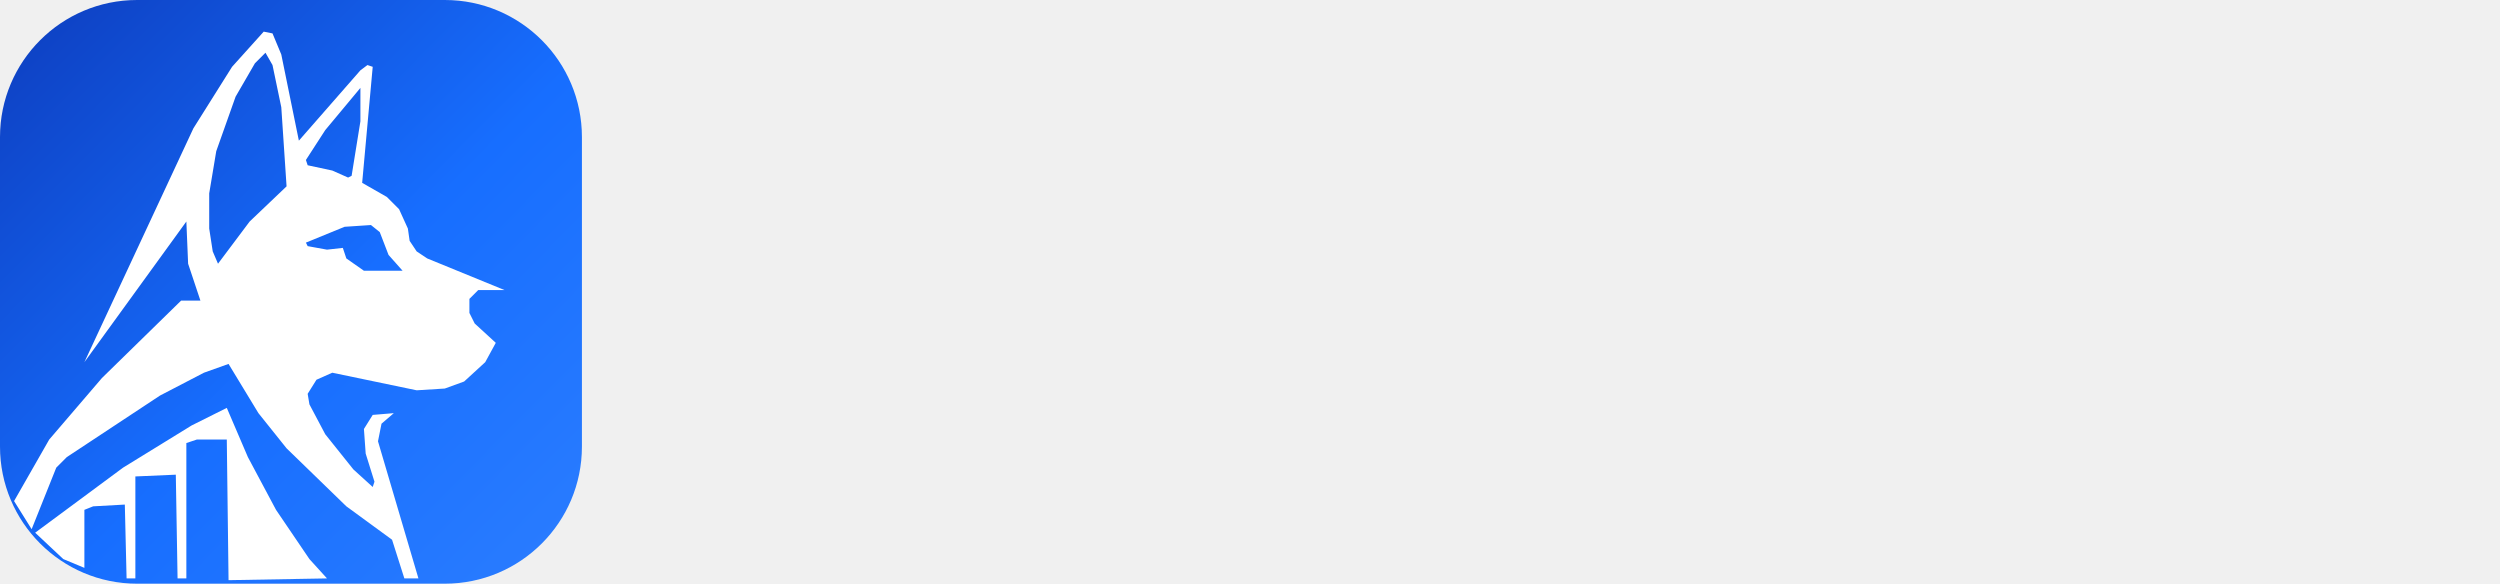
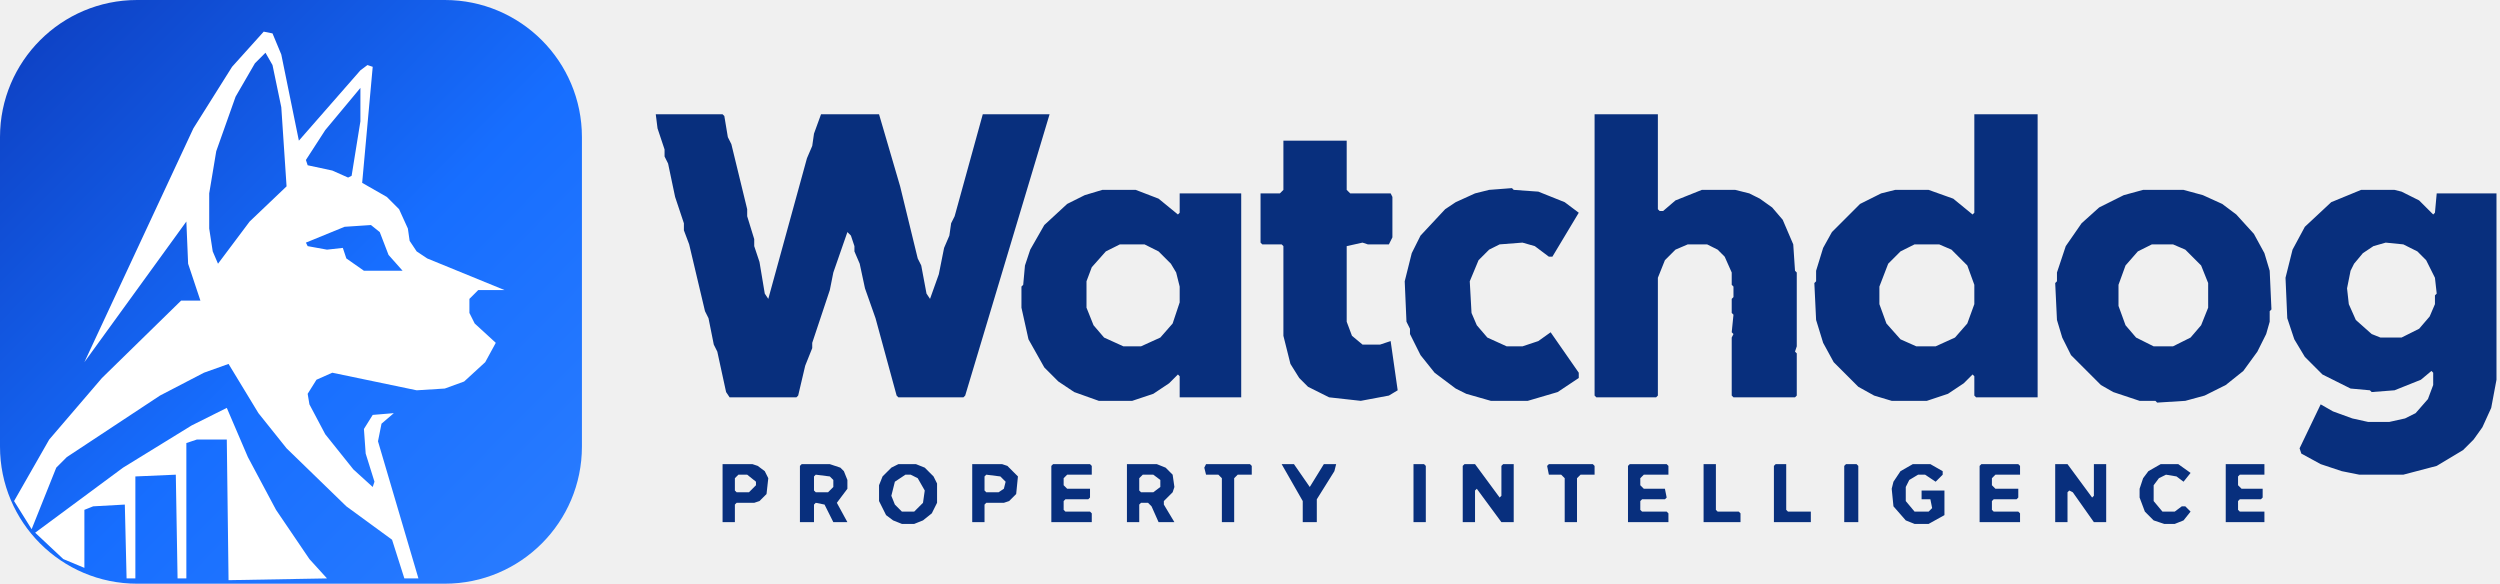
<svg xmlns="http://www.w3.org/2000/svg" viewBox="0 0 1422 332" role="img" aria-labelledby="title desc">
  <defs>
    <linearGradient id="tile" x1="0" y1="0" x2="1" y2="1">
      <stop offset="0" stop-color="#0d3dbe" />
      <stop offset=".55" stop-color="#176eff" />
      <stop offset="1" stop-color="#2b7dff" />
    </linearGradient>
+     <linearGradient id="word" x1="0" y1="0" x2="0" y2="1">
+       <stop offset="0" stop-color="#082f7d" />
+     </linearGradient>
  </defs>
  <rect x="0" y="0" width="331" height="332" rx="78" fill="url(#tile)" />
  <path d="M186.00,329.00 L176.00,318.00 L157.00,290.00 L141.00,260.00 L129.00,232.00 L109.00,242.00 L70.00,266.00 L20.00,303.00 L36.00,318.00 L48.00,323.00 L48.00,290.00 L53.00,288.00 L71.00,287.00 L72.00,329.00 L77.00,329.00 L77.00,271.00 L100.00,270.00 L101.00,329.00 L106.00,329.00 L106.00,252.00 L112.00,250.00 L129.00,250.00 L130.00,330.00ZM150.00,18.00 L132.00,38.00 L110.00,73.00 L48.00,206.00 L106.00,126.00 L107.00,150.00 L114.00,171.00 L103.00,171.00 L58.00,215.00 L28.00,250.00 L8.00,285.00 L18.00,301.00 L32.00,266.00 L38.00,260.00 L91.00,225.00 L116.00,212.00 L130.00,207.00 L147.00,235.00 L163.00,255.00 L197.00,288.00 L223.00,307.00 L230.00,329.00 L238.00,329.00 L215.00,251.00 L217.00,241.00 L224.00,235.00 L212.00,236.00 L207.00,244.00 L208.00,258.00 L213.00,274.00 L212.00,277.00 L201.00,267.00 L185.00,247.00 L176.00,230.00 L175.00,224.00 L180.00,216.00 L189.00,212.00 L237.00,222.00 L253.00,221.00 L264.00,217.00 L276.00,206.00 L282.00,195.00 L270.00,184.00 L267.00,178.00 L267.00,170.00 L272.00,165.00 L287.00,165.00 L243.00,147.00 L237.00,143.00 L233.00,137.00 L232.00,130.00 L227.00,119.00 L220.00,112.00 L206.00,104.00 L212.00,38.00 L209.00,37.00 L205.00,40.00 L170.00,80.00 L160.00,31.00 L155.00,19.00ZM174.00,138.00 L196.00,129.00 L211.00,128.00 L216.00,132.00 L221.00,145.00 L229.00,154.00 L207.00,154.00 L197.00,147.00 L195.00,141.00 L186.00,142.00 L175.00,140.00ZM205.00,50.00 L205.00,69.00 L200.00,100.00 L198.00,101.00 L189.00,97.00 L175.00,94.00 L174.00,91.00 L185.00,74.00ZM151.00,30.00 L155.00,37.00 L160.00,61.00 L163.00,106.00 L142.00,126.00 L124.00,150.00 L121.00,143.00 L119.00,130.00 L119.00,110.00 L123.00,86.00 L134.00,55.00 L145.00,36.00Z" fill="#fff" fill-rule="evenodd" />
  <path d="M1266.00,264.00 L1266.00,297.00 L1288.00,297.00 L1288.00,291.00 L1274.00,291.00 L1273.00,290.00 L1273.00,285.00 L1274.00,284.00 L1286.00,284.00 L1287.00,283.00 L1287.00,278.00 L1275.00,278.00 L1273.00,276.00 L1273.00,271.00 L1274.00,270.00 L1288.00,270.00 L1288.00,264.00ZM1229.00,264.00 L1222.00,268.00 L1219.00,272.00 L1217.00,278.00 L1217.00,283.00 L1220.00,291.00 L1225.00,296.00 L1231.00,298.00 L1237.00,298.00 L1242.00,296.00 L1246.00,291.00 L1243.00,288.00 L1241.00,288.00 L1237.00,291.00 L1230.00,291.00 L1225.00,285.00 L1225.00,276.00 L1228.00,272.00 L1232.00,270.00 L1238.00,271.00 L1242.00,274.00 L1246.00,269.00 L1239.00,264.00ZM1169.00,264.00 L1169.00,297.00 L1176.00,297.00 L1176.00,280.00 L1177.00,279.00 L1179.00,280.00 L1191.00,297.00 L1198.00,297.00 L1198.00,264.00 L1191.00,264.00 L1191.00,282.00 L1190.00,283.00 L1176.00,264.00ZM1127.00,264.00 L1126.00,265.00 L1126.00,297.00 L1149.00,297.00 L1149.00,292.00 L1148.00,291.00 L1134.00,291.00 L1133.00,290.00 L1133.00,285.00 L1134.00,284.00 L1147.00,284.00 L1148.00,283.00 L1148.00,278.00 L1135.00,278.00 L1133.00,276.00 L1133.00,272.00 L1135.00,270.00 L1149.00,270.00 L1149.00,265.00 L1148.00,264.00ZM1088.00,264.00 L1081.00,268.00 L1077.00,274.00 L1076.00,278.00 L1077.00,288.00 L1084.00,296.00 L1089.00,298.00 L1097.00,298.00 L1106.00,293.00 L1106.00,279.00 L1093.00,279.00 L1093.00,284.00 L1098.00,284.00 L1099.00,289.00 L1097.00,291.00 L1089.00,291.00 L1084.00,285.00 L1084.00,277.00 L1086.00,273.00 L1091.00,270.00 L1095.00,270.00 L1101.00,274.00 L1105.00,270.00 L1105.00,268.00 L1098.00,264.00ZM1050.00,264.00 L1049.00,265.00 L1049.00,297.00 L1057.00,297.00 L1057.00,265.00 L1056.00,264.00ZM1010.00,264.00 L1009.00,265.00 L1009.00,297.00 L1030.00,297.00 L1030.00,291.00 L1017.00,291.00 L1016.00,290.00 L1016.00,264.00ZM969.00,264.00 L969.00,297.00 L990.00,297.00 L990.00,292.00 L989.00,291.00 L977.00,291.00 L976.00,290.00 L976.00,264.00ZM927.00,264.00 L926.00,265.00 L926.00,297.00 L949.00,297.00 L949.00,292.00 L948.00,291.00 L934.00,291.00 L933.00,290.00 L933.00,285.00 L934.00,284.00 L947.00,284.00 L948.00,283.00 L947.00,278.00 L935.00,278.00 L933.00,276.00 L933.00,272.00 L935.00,270.00 L949.00,270.00 L949.00,265.00 L948.00,264.00ZM881.00,264.00 L880.00,265.00 L881.00,270.00 L888.00,270.00 L890.00,272.00 L890.00,297.00 L897.00,297.00 L897.00,272.00 L899.00,270.00 L907.00,270.00 L907.00,265.00 L906.00,264.00ZM833.00,264.00 L832.00,265.00 L832.00,297.00 L839.00,297.00 L839.00,279.00 L840.00,278.00 L854.00,297.00 L861.00,297.00 L861.00,264.00 L855.00,264.00 L854.00,265.00 L854.00,282.00 L853.00,283.00 L839.00,264.00ZM804.00,264.00 L804.00,297.00 L811.00,297.00 L811.00,265.00 L810.00,264.00ZM729.00,264.00 L741.00,285.00 L741.00,297.00 L749.00,297.00 L749.00,284.00 L759.00,268.00 L760.00,264.00 L753.00,264.00 L745.00,277.00 L736.00,264.00ZM686.00,264.00 L685.00,266.00 L686.00,270.00 L693.00,270.00 L695.00,272.00 L695.00,297.00 L702.00,297.00 L702.00,272.00 L704.00,270.00 L712.00,270.00 L712.00,265.00 L711.00,264.00ZM641.00,264.00 L641.00,297.00 L648.00,297.00 L648.00,287.00 L649.00,286.00 L653.00,286.00 L655.00,288.00 L659.00,297.00 L668.00,297.00 L662.00,287.00 L662.00,285.00 L667.00,280.00 L668.00,277.00 L667.00,270.00 L663.00,266.00 L658.00,264.00ZM648.00,272.00 L650.00,270.00 L656.00,270.00 L660.00,273.00 L660.00,277.00 L656.00,280.00 L649.00,280.00 L648.00,279.00ZM599.00,264.00 L598.00,265.00 L598.00,297.00 L621.00,297.00 L621.00,292.00 L620.00,291.00 L606.00,291.00 L605.00,290.00 L605.00,285.00 L606.00,284.00 L619.00,284.00 L620.00,283.00 L620.00,278.00 L607.00,278.00 L605.00,276.00 L605.00,272.00 L607.00,270.00 L621.00,270.00 L621.00,265.00 L620.00,264.00ZM573.00,265.00 L570.00,264.00 L553.00,264.00 L553.00,297.00 L560.00,297.00 L560.00,287.00 L561.00,286.00 L571.00,286.00 L574.00,285.00 L578.00,281.00 L579.00,271.00ZM560.00,271.00 L561.00,270.00 L569.00,271.00 L572.00,274.00 L571.00,278.00 L568.00,280.00 L561.00,280.00 L560.00,279.00ZM511.00,264.00 L507.00,266.00 L502.00,271.00 L500.00,276.00 L500.00,285.00 L504.00,293.00 L508.00,296.00 L513.00,298.00 L520.00,298.00 L525.00,296.00 L530.00,292.00 L533.00,286.00 L533.00,275.00 L531.00,271.00 L526.00,266.00 L521.00,264.00ZM515.00,270.00 L518.00,270.00 L522.00,272.00 L526.00,279.00 L525.00,286.00 L520.00,291.00 L513.00,291.00 L509.00,287.00 L507.00,282.00 L509.00,274.00ZM456.00,264.00 L455.00,265.00 L455.00,297.00 L463.00,297.00 L463.00,287.00 L464.00,286.00 L469.00,287.00 L474.00,297.00 L482.00,297.00 L476.00,286.00 L482.00,278.00 L482.00,273.00 L480.00,268.00 L478.00,266.00 L472.00,264.00ZM463.00,271.00 L464.00,270.00 L472.00,271.00 L474.00,273.00 L474.00,277.00 L471.00,280.00 L464.00,280.00 L463.00,279.00ZM431.00,265.00 L428.00,264.00 L411.00,264.00 L411.00,297.00 L418.00,297.00 L418.00,287.00 L419.00,286.00 L429.00,286.00 L432.00,285.00 L436.00,281.00 L437.00,272.00 L435.00,268.00ZM418.00,272.00 L420.00,270.00 L425.00,270.00 L430.00,274.00 L430.00,276.00 L426.00,280.00 L419.00,280.00 L418.00,279.00ZM1420.00,110.00 L1386.00,110.00 L1385.00,121.00 L1384.00,122.00 L1376.00,114.00 L1366.00,109.00 L1362.00,108.00 L1343.00,108.00 L1326.00,115.00 L1311.00,129.00 L1304.00,142.00 L1300.00,158.00 L1301.00,181.00 L1305.00,193.00 L1311.00,203.00 L1321.00,213.00 L1337.00,221.00 L1348.00,222.00 L1349.00,223.00 L1362.00,222.00 L1377.00,216.00 L1383.00,211.00 L1384.00,212.00 L1384.00,219.00 L1381.00,227.00 L1374.00,235.00 L1368.00,238.00 L1359.00,240.00 L1347.00,240.00 L1338.00,238.00 L1327.00,234.00 L1320.00,230.00 L1308.00,255.00 L1309.00,258.00 L1320.00,264.00 L1332.00,268.00 L1342.00,270.00 L1367.00,270.00 L1386.00,265.00 L1401.00,256.00 L1407.00,250.00 L1412.00,243.00 L1417.00,232.00 L1420.00,216.00ZM1357.00,138.00 L1367.00,139.00 L1375.00,143.00 L1380.00,148.00 L1385.00,158.00 L1386.00,167.00 L1385.00,168.00 L1385.00,173.00 L1382.00,180.00 L1376.00,187.00 L1366.00,192.00 L1354.00,192.00 L1349.00,190.00 L1340.00,182.00 L1336.00,173.00 L1335.00,164.00 L1337.00,154.00 L1339.00,150.00 L1344.00,144.00 L1350.00,140.00ZM1219.00,108.00 L1208.00,111.00 L1194.00,118.00 L1184.00,127.00 L1175.00,140.00 L1170.00,155.00 L1170.00,160.00 L1169.00,161.00 L1170.00,182.00 L1173.00,192.00 L1178.00,202.00 L1195.00,219.00 L1202.00,223.00 L1217.00,228.00 L1226.00,228.00 L1227.00,229.00 L1243.00,228.00 L1254.00,225.00 L1266.00,219.00 L1276.00,211.00 L1284.00,200.00 L1289.00,190.00 L1291.00,183.00 L1291.00,177.00 L1292.00,176.00 L1291.00,154.00 L1288.00,144.00 L1282.00,133.00 L1272.00,122.00 L1264.00,116.00 L1253.00,111.00 L1242.00,108.00ZM1224.00,139.00 L1236.00,139.00 L1243.00,142.00 L1252.00,151.00 L1256.00,161.00 L1256.00,175.00 L1252.00,185.00 L1246.00,192.00 L1236.00,197.00 L1225.00,197.00 L1215.00,192.00 L1209.00,185.00 L1205.00,174.00 L1205.00,162.00 L1209.00,151.00 L1216.00,143.00ZM594.00,128.00 L586.00,142.00 L583.00,151.00 L582.00,162.00 L581.00,163.00 L581.00,175.00 L585.00,193.00 L594.00,209.00 L602.00,217.00 L611.00,223.00 L625.00,228.00 L644.00,228.00 L656.00,224.00 L665.00,218.00 L670.00,213.00 L671.00,214.00 L671.00,226.00 L706.00,226.00 L706.00,110.00 L671.00,110.00 L671.00,121.00 L670.00,122.00 L659.00,113.00 L646.00,108.00 L627.00,108.00 L617.00,111.00 L607.00,116.00ZM637.00,139.00 L651.00,139.00 L659.00,143.00 L666.00,150.00 L669.00,155.00 L671.00,163.00 L671.00,172.00 L667.00,184.00 L660.00,192.00 L649.00,197.00 L639.00,197.00 L628.00,192.00 L622.00,185.00 L618.00,175.00 L618.00,160.00 L621.00,152.00 L629.00,143.00ZM847.00,108.00 L839.00,110.00 L828.00,115.00 L822.00,119.00 L808.00,134.00 L803.00,144.00 L799.00,160.00 L800.00,183.00 L802.00,187.00 L802.00,190.00 L808.00,202.00 L816.00,212.00 L828.00,221.00 L834.00,224.00 L848.00,228.00 L869.00,228.00 L886.00,223.00 L898.00,215.00 L898.00,212.00 L882.00,189.00 L875.00,194.00 L866.00,197.00 L857.00,197.00 L846.00,192.00 L840.00,185.00 L837.00,178.00 L836.00,160.00 L841.00,148.00 L847.00,142.00 L853.00,139.00 L866.00,138.00 L873.00,140.00 L881.00,146.00 L883.00,146.00 L898.00,121.00 L890.00,115.00 L875.00,109.00 L861.00,108.00 L860.00,107.00ZM730.00,80.00 L730.00,108.00 L728.00,110.00 L717.00,110.00 L717.00,138.00 L718.00,139.00 L729.00,139.00 L730.00,140.00 L730.00,191.00 L734.00,207.00 L739.00,215.00 L744.00,220.00 L756.00,226.00 L774.00,228.00 L790.00,225.00 L795.00,222.00 L791.00,194.00 L785.00,196.00 L775.00,196.00 L769.00,191.00 L766.00,183.00 L766.00,140.00 L775.00,138.00 L778.00,139.00 L790.00,139.00 L792.00,135.00 L792.00,112.00 L791.00,110.00 L768.00,110.00 L766.00,108.00 L766.00,80.00ZM1159.00,65.00 L1123.00,65.00 L1123.00,121.00 L1122.00,122.00 L1111.00,113.00 L1097.00,108.00 L1078.00,108.00 L1070.00,110.00 L1058.00,116.00 L1042.00,132.00 L1037.00,141.00 L1033.00,154.00 L1033.00,160.00 L1032.00,161.00 L1033.00,182.00 L1037.00,195.00 L1043.00,206.00 L1057.00,220.00 L1066.00,225.00 L1076.00,228.00 L1096.00,228.00 L1108.00,224.00 L1117.00,218.00 L1122.00,213.00 L1123.00,214.00 L1123.00,225.00 L1124.00,226.00 L1159.00,226.00ZM1089.00,139.00 L1103.00,139.00 L1110.00,142.00 L1119.00,151.00 L1123.00,162.00 L1123.00,173.00 L1119.00,184.00 L1112.00,192.00 L1101.00,197.00 L1090.00,197.00 L1081.00,193.00 L1073.00,184.00 L1069.00,173.00 L1069.00,163.00 L1074.00,150.00 L1081.00,143.00ZM907.00,65.00 L907.00,225.00 L908.00,226.00 L942.00,226.00 L943.00,225.00 L943.00,158.00 L947.00,148.00 L953.00,142.00 L960.00,139.00 L971.00,139.00 L977.00,142.00 L981.00,146.00 L985.00,155.00 L985.00,162.00 L986.00,163.00 L986.00,169.00 L985.00,170.00 L985.00,178.00 L986.00,179.00 L985.00,189.00 L986.00,190.00 L985.00,192.00 L985.00,225.00 L986.00,226.00 L1021.00,226.00 L1022.00,225.00 L1022.00,201.00 L1021.00,200.00 L1022.00,197.00 L1022.00,155.00 L1021.00,154.00 L1020.00,139.00 L1014.00,125.00 L1008.00,118.00 L1001.00,113.00 L995.00,110.00 L987.00,108.00 L968.00,108.00 L953.00,114.00 L946.00,120.00 L944.00,120.00 L943.00,119.00 L943.00,65.00ZM373.00,65.00 L374.00,73.00 L378.00,85.00 L378.00,89.00 L380.00,93.00 L384.00,112.00 L389.00,127.00 L389.00,131.00 L392.00,139.00 L401.00,177.00 L403.00,181.00 L406.00,196.00 L408.00,200.00 L413.00,223.00 L415.00,226.00 L453.00,226.00 L454.00,225.00 L458.00,208.00 L462.00,198.00 L462.00,195.00 L472.00,165.00 L474.00,155.00 L482.00,132.00 L484.00,134.00 L486.00,140.00 L486.00,143.00 L489.00,150.00 L492.00,164.00 L498.00,181.00 L510.00,225.00 L511.00,226.00 L548.00,226.00 L549.00,225.00 L597.00,65.00 L559.00,65.00 L543.00,123.00 L541.00,127.00 L540.00,134.00 L537.00,141.00 L534.00,156.00 L529.00,170.00 L527.00,167.00 L524.00,151.00 L522.00,147.00 L512.00,106.00 L500.00,65.00 L467.00,65.00 L463.00,76.00 L462.00,83.00 L459.00,90.00 L437.00,170.00 L435.00,167.00 L432.00,149.00 L429.00,140.00 L429.00,136.00 L425.00,123.00 L425.00,119.00 L416.00,82.00 L414.00,78.00 L412.00,66.00 L411.00,65.00Z" fill="url(#word)" fill-rule="evenodd" />
</svg>
